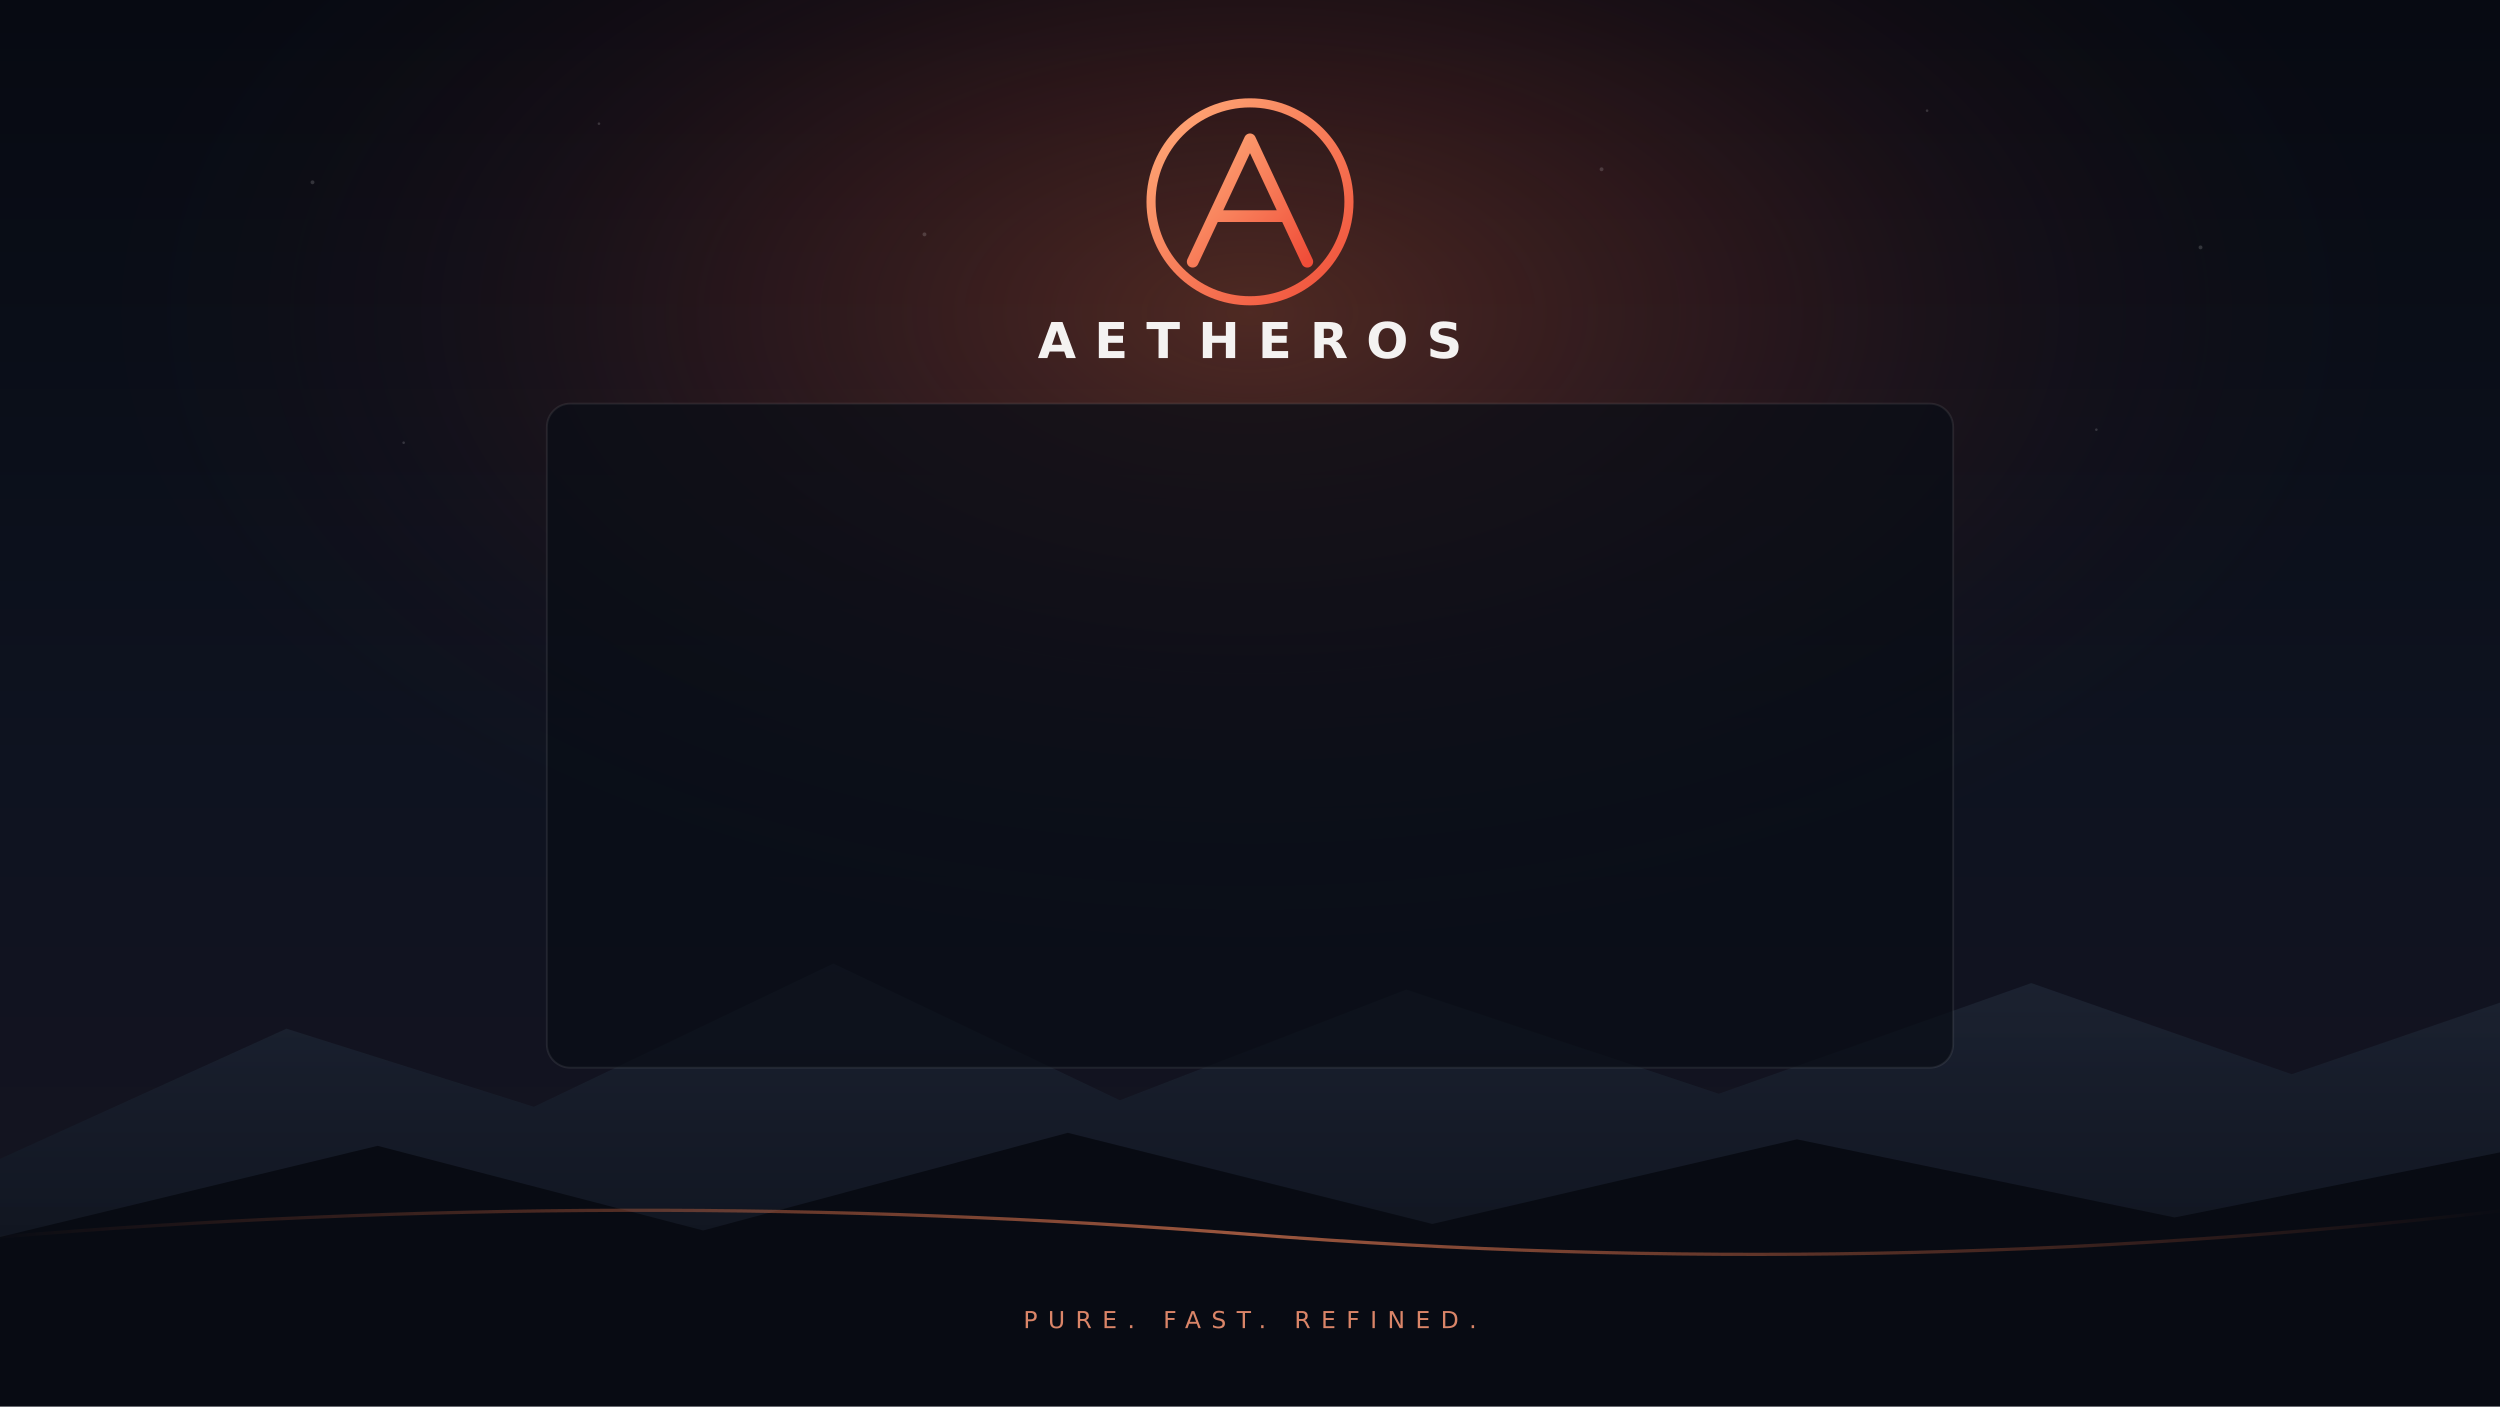
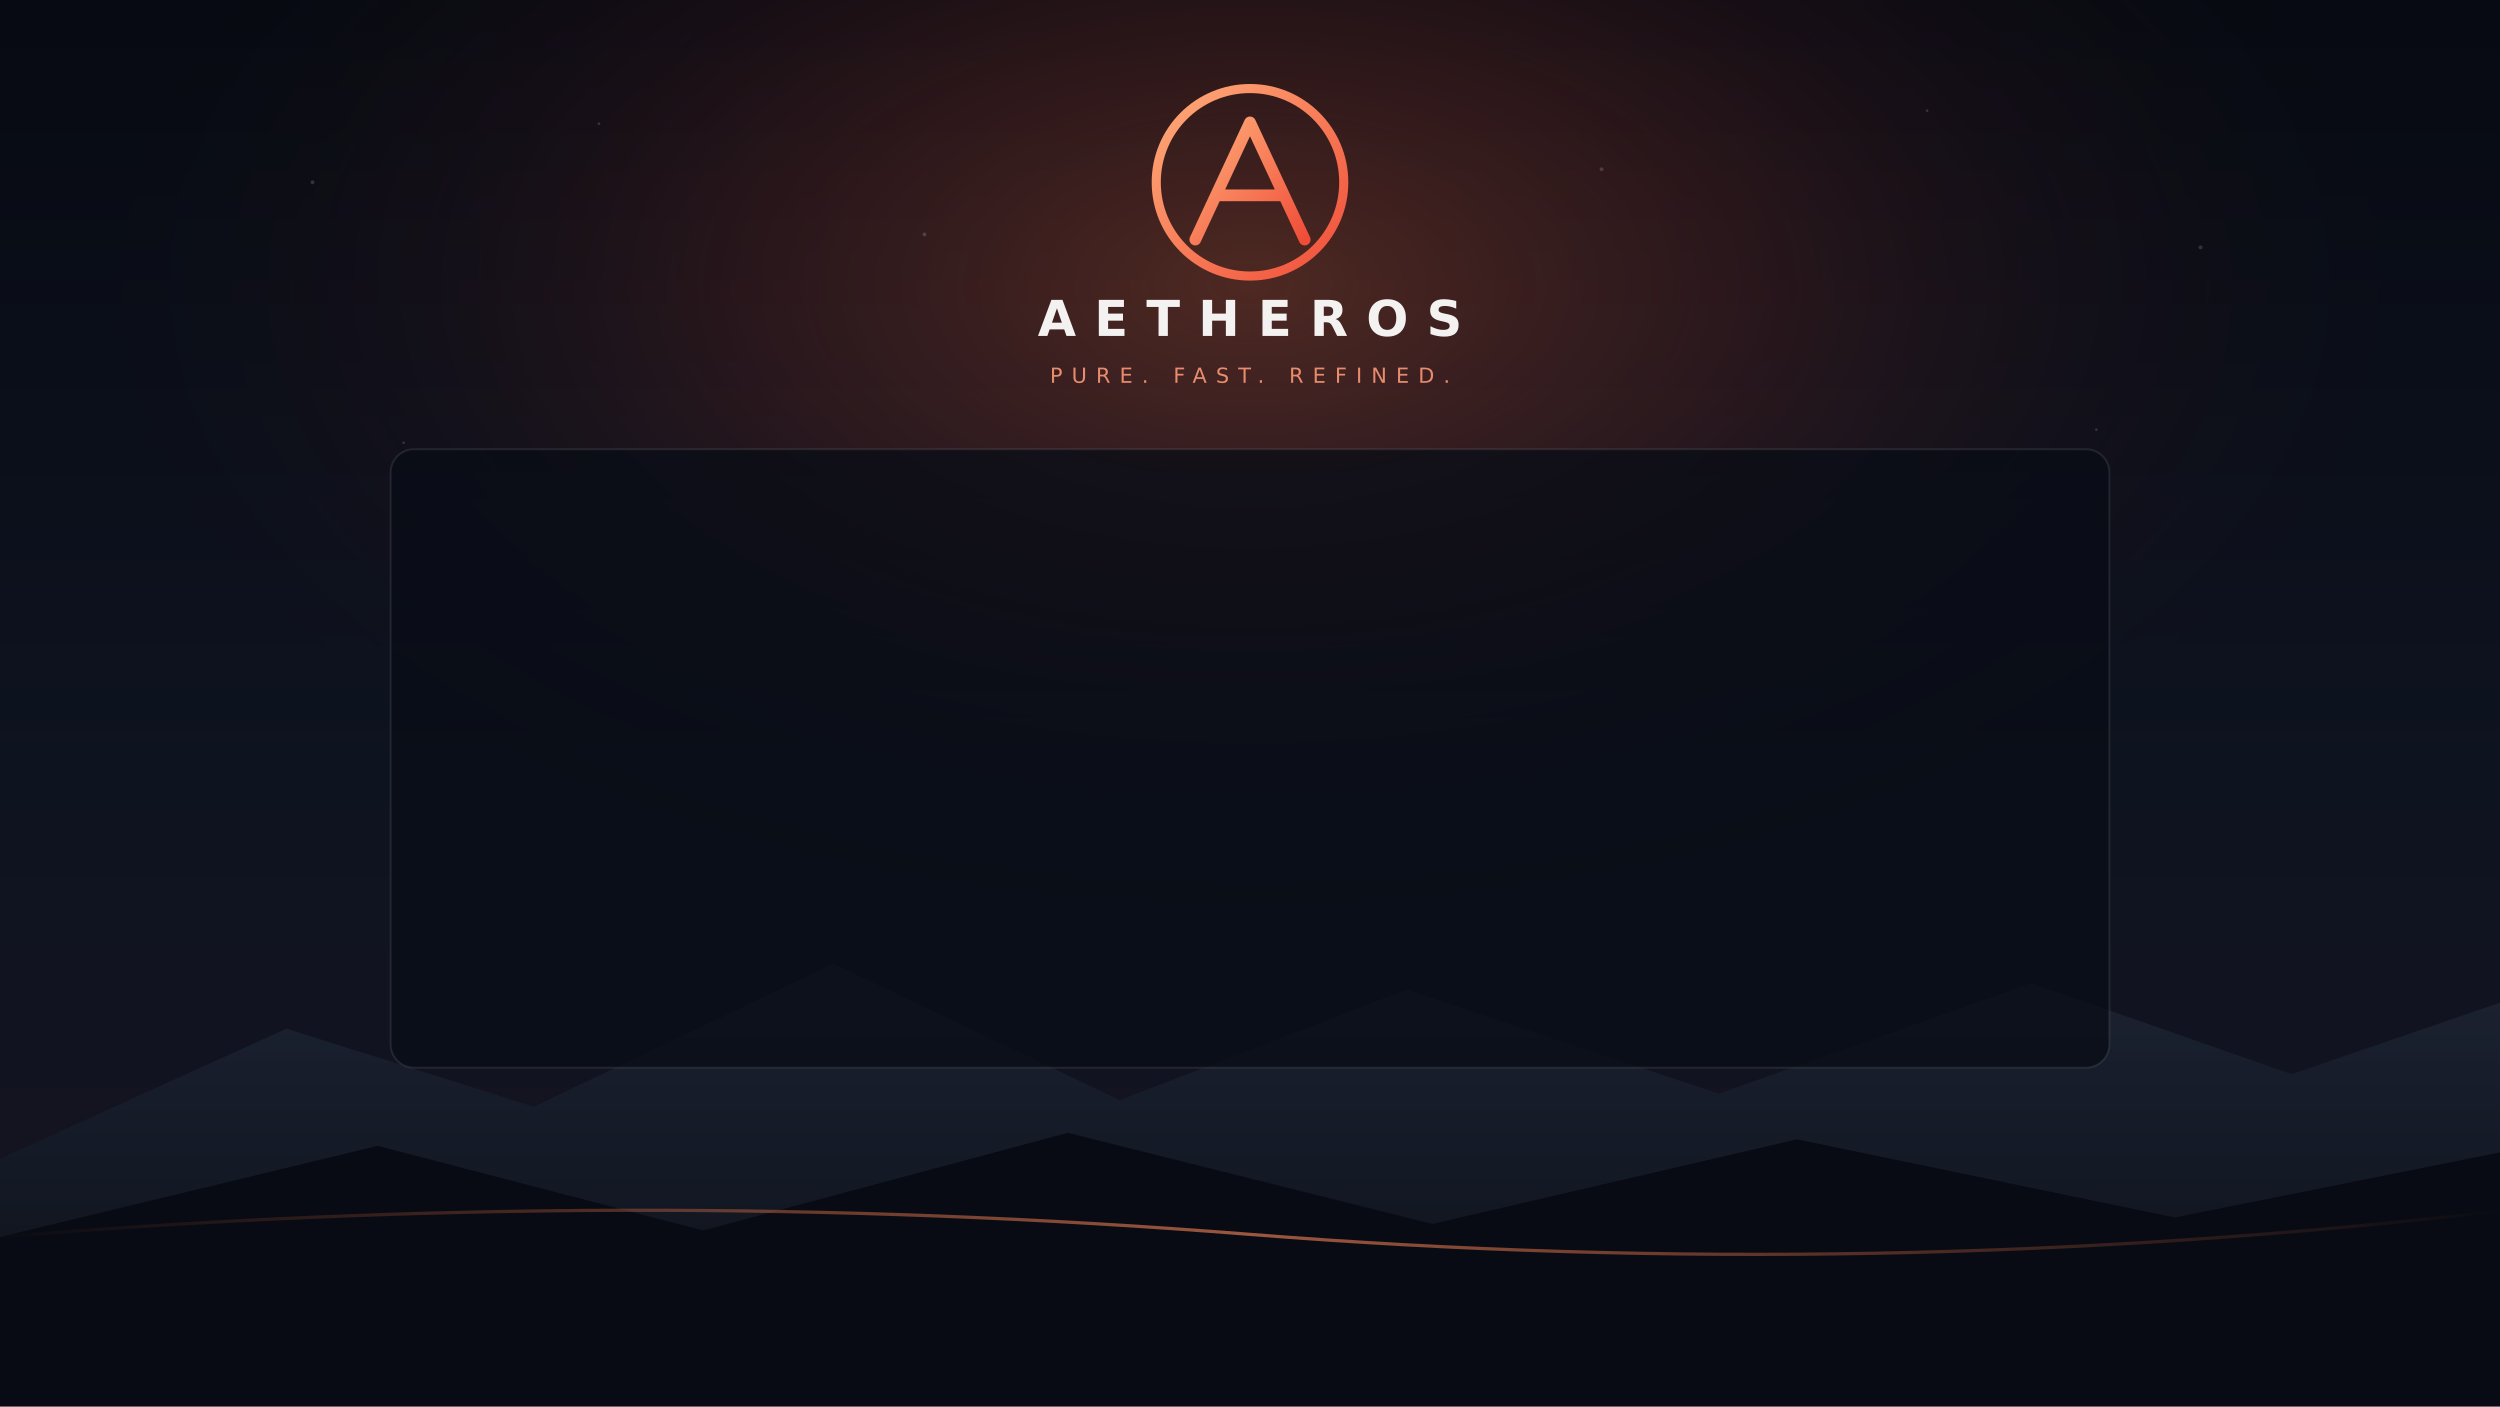
<svg xmlns="http://www.w3.org/2000/svg" width="1920" height="1080" viewBox="0 0 1920 1080">
  <defs>
    <linearGradient id="bg" x1="0" y1="0" x2="0" y2="1">
      <stop offset="0%" stop-color="#070a12" />
      <stop offset="55%" stop-color="#0e1320" />
      <stop offset="100%" stop-color="#171420" />
    </linearGradient>
-     <radialGradient id="glow" cx="50%" cy="22%" r="48%">
+     <radialGradient id="glow" cx="50%" cy="20%" r="48%">
      <stop offset="0%" stop-color="#ff713f" stop-opacity="0.28" />
      <stop offset="55%" stop-color="#f04d38" stop-opacity="0.08" />
      <stop offset="100%" stop-color="#070a12" stop-opacity="0" />
    </radialGradient>
    <linearGradient id="accent" x1="0" y1="0" x2="1" y2="1">
      <stop offset="0%" stop-color="#ffad7a" />
      <stop offset="100%" stop-color="#f04d38" />
    </linearGradient>
    <linearGradient id="ridge1" x1="0" y1="0" x2="0" y2="1">
      <stop offset="0%" stop-color="#1d2433" stop-opacity="0.9" />
      <stop offset="100%" stop-color="#090d16" />
    </linearGradient>
    <linearGradient id="horizon" x1="0" y1="0" x2="1" y2="0">
      <stop offset="0%" stop-color="#ff713f" stop-opacity="0" />
      <stop offset="50%" stop-color="#ff8a5c" stop-opacity="0.6" />
      <stop offset="100%" stop-color="#ff713f" stop-opacity="0" />
    </linearGradient>
  </defs>
  <rect width="1920" height="1080" fill="url(#bg)" />
  <rect width="1920" height="1080" fill="url(#glow)" />
  <g fill="#ffffff" opacity="0.16">
    <circle cx="240" cy="140" r="1.5" />
    <circle cx="460" cy="95" r="1" />
    <circle cx="710" cy="180" r="1.5" />
    <circle cx="1230" cy="130" r="1.5" />
    <circle cx="1480" cy="85" r="1" />
    <circle cx="1690" cy="190" r="1.5" />
    <circle cx="310" cy="340" r="1" />
    <circle cx="1610" cy="330" r="1" />
  </g>
  <path d="M0 890 L220 790 L410 850 L640 740 L860 845 L1080 760 L1320 840 L1560 755 L1760 825 L1920 770 L1920 1080 L0 1080 Z" fill="url(#ridge1)" />
  <path d="M0 950 L290 880 L540 945 L820 870 L1100 940 L1380 875 L1670 935 L1920 885 L1920 1080 L0 1080 Z" fill="#080b13" />
  <path d="M0 950 Q480 910 960 948 T1920 930" fill="none" stroke="url(#horizon)" stroke-width="2.5" />
-   <rect x="420" y="310" width="1080" height="510" rx="18" fill="#090d16" fill-opacity="0.72" stroke="#ffffff" stroke-opacity="0.08" stroke-width="1.5" />
-   <g transform="translate(960 155)" fill="none" stroke="url(#accent)" stroke-linecap="round" stroke-linejoin="round">
-     <circle r="76" stroke-width="7" />
-     <path d="M-44 46 L0 -48 L44 46 M-26 11 H26" stroke-width="9" />
+   <rect x="300" y="345" width="1320" height="475" rx="18" fill="#090d16" fill-opacity="0.76" stroke="#ffffff" stroke-opacity="0.09" stroke-width="1.5" />
+   <g transform="translate(960 140)" fill="none" stroke="url(#accent)" stroke-linecap="round" stroke-linejoin="round">
+     <circle r="72" stroke-width="7" />
+     <path d="M-42 44 L0 -46 L42 44 M-24 10 H24" stroke-width="9" />
  </g>
  <g font-family="DejaVu Sans, sans-serif" text-anchor="middle">
-     <text x="960" y="275" fill="#f4f2f1" font-size="38" font-weight="bold" letter-spacing="14">AETHEROS</text>
+     <text x="960" y="258" fill="#f4f2f1" font-size="38" font-weight="bold" letter-spacing="14">AETHEROS</text>
+     <text x="960" y="294" fill="#ff9a77" fill-opacity="0.88" font-size="16" letter-spacing="7">PURE. FAST. REFINED.</text>
  </g>
-   <text x="960" y="1020" font-family="DejaVu Sans, sans-serif" text-anchor="middle" fill="#ff9a77" fill-opacity="0.85" font-size="18" letter-spacing="8">PURE. FAST. REFINED.</text>
</svg>
